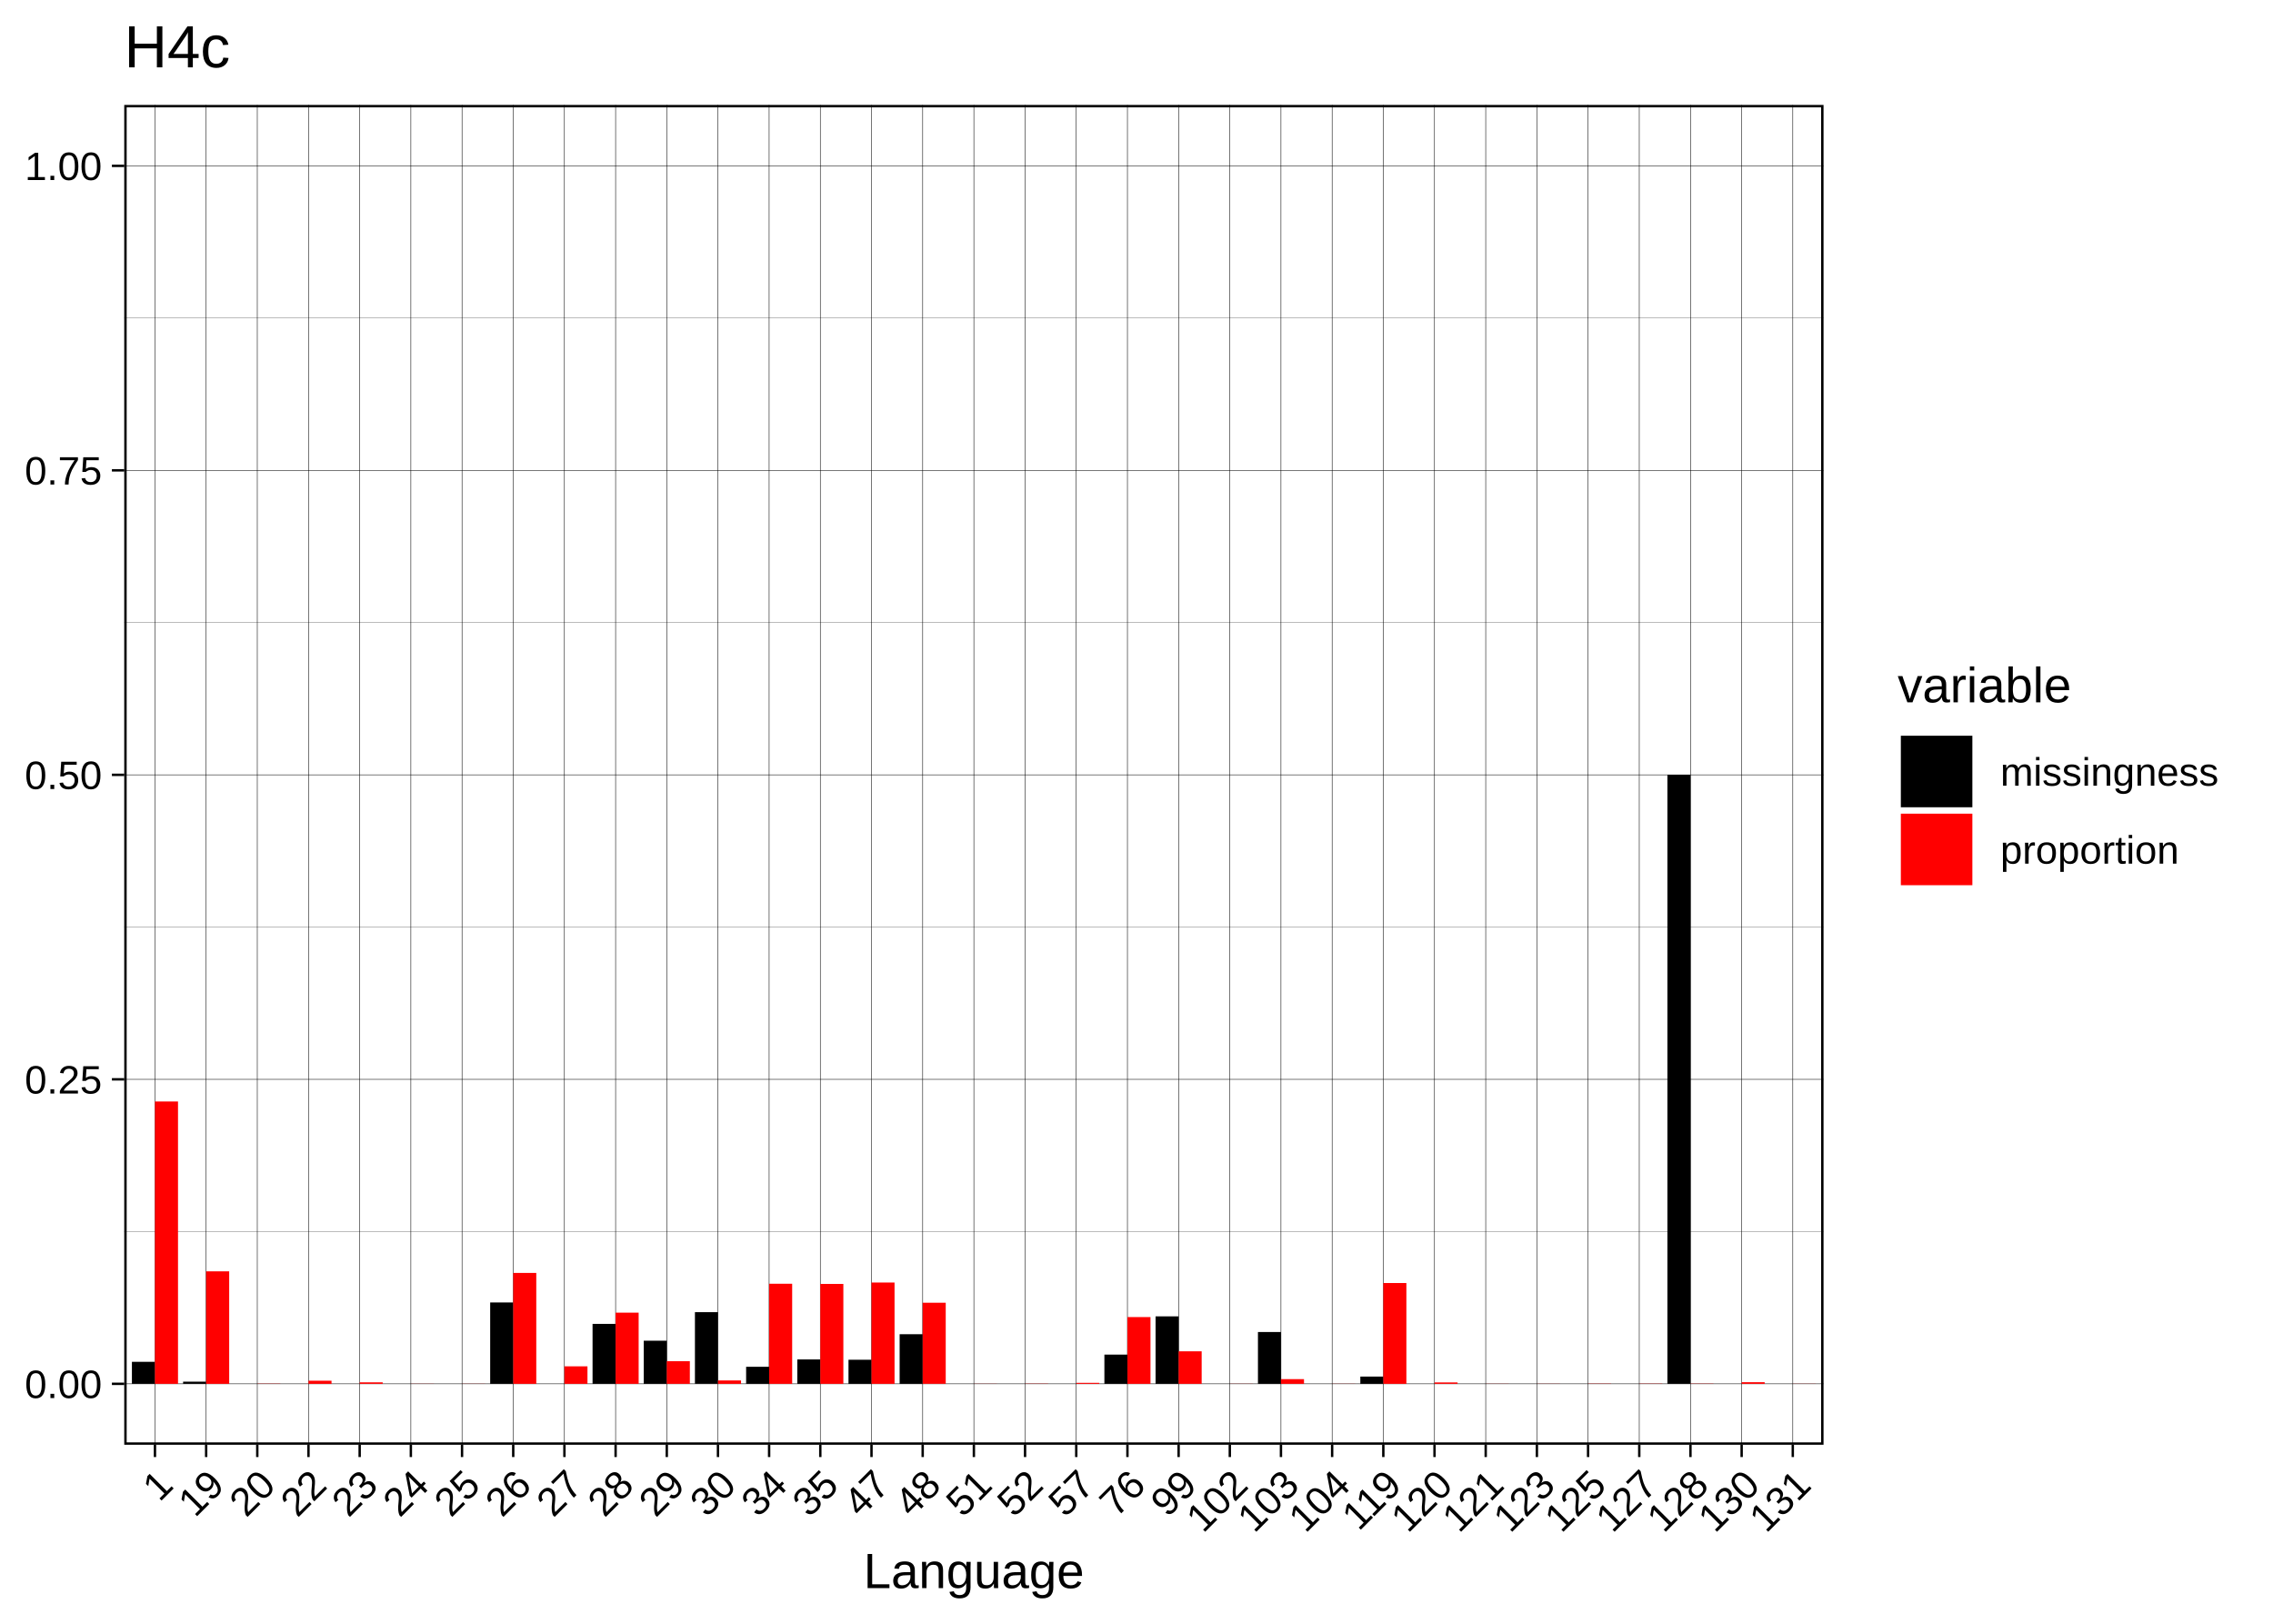
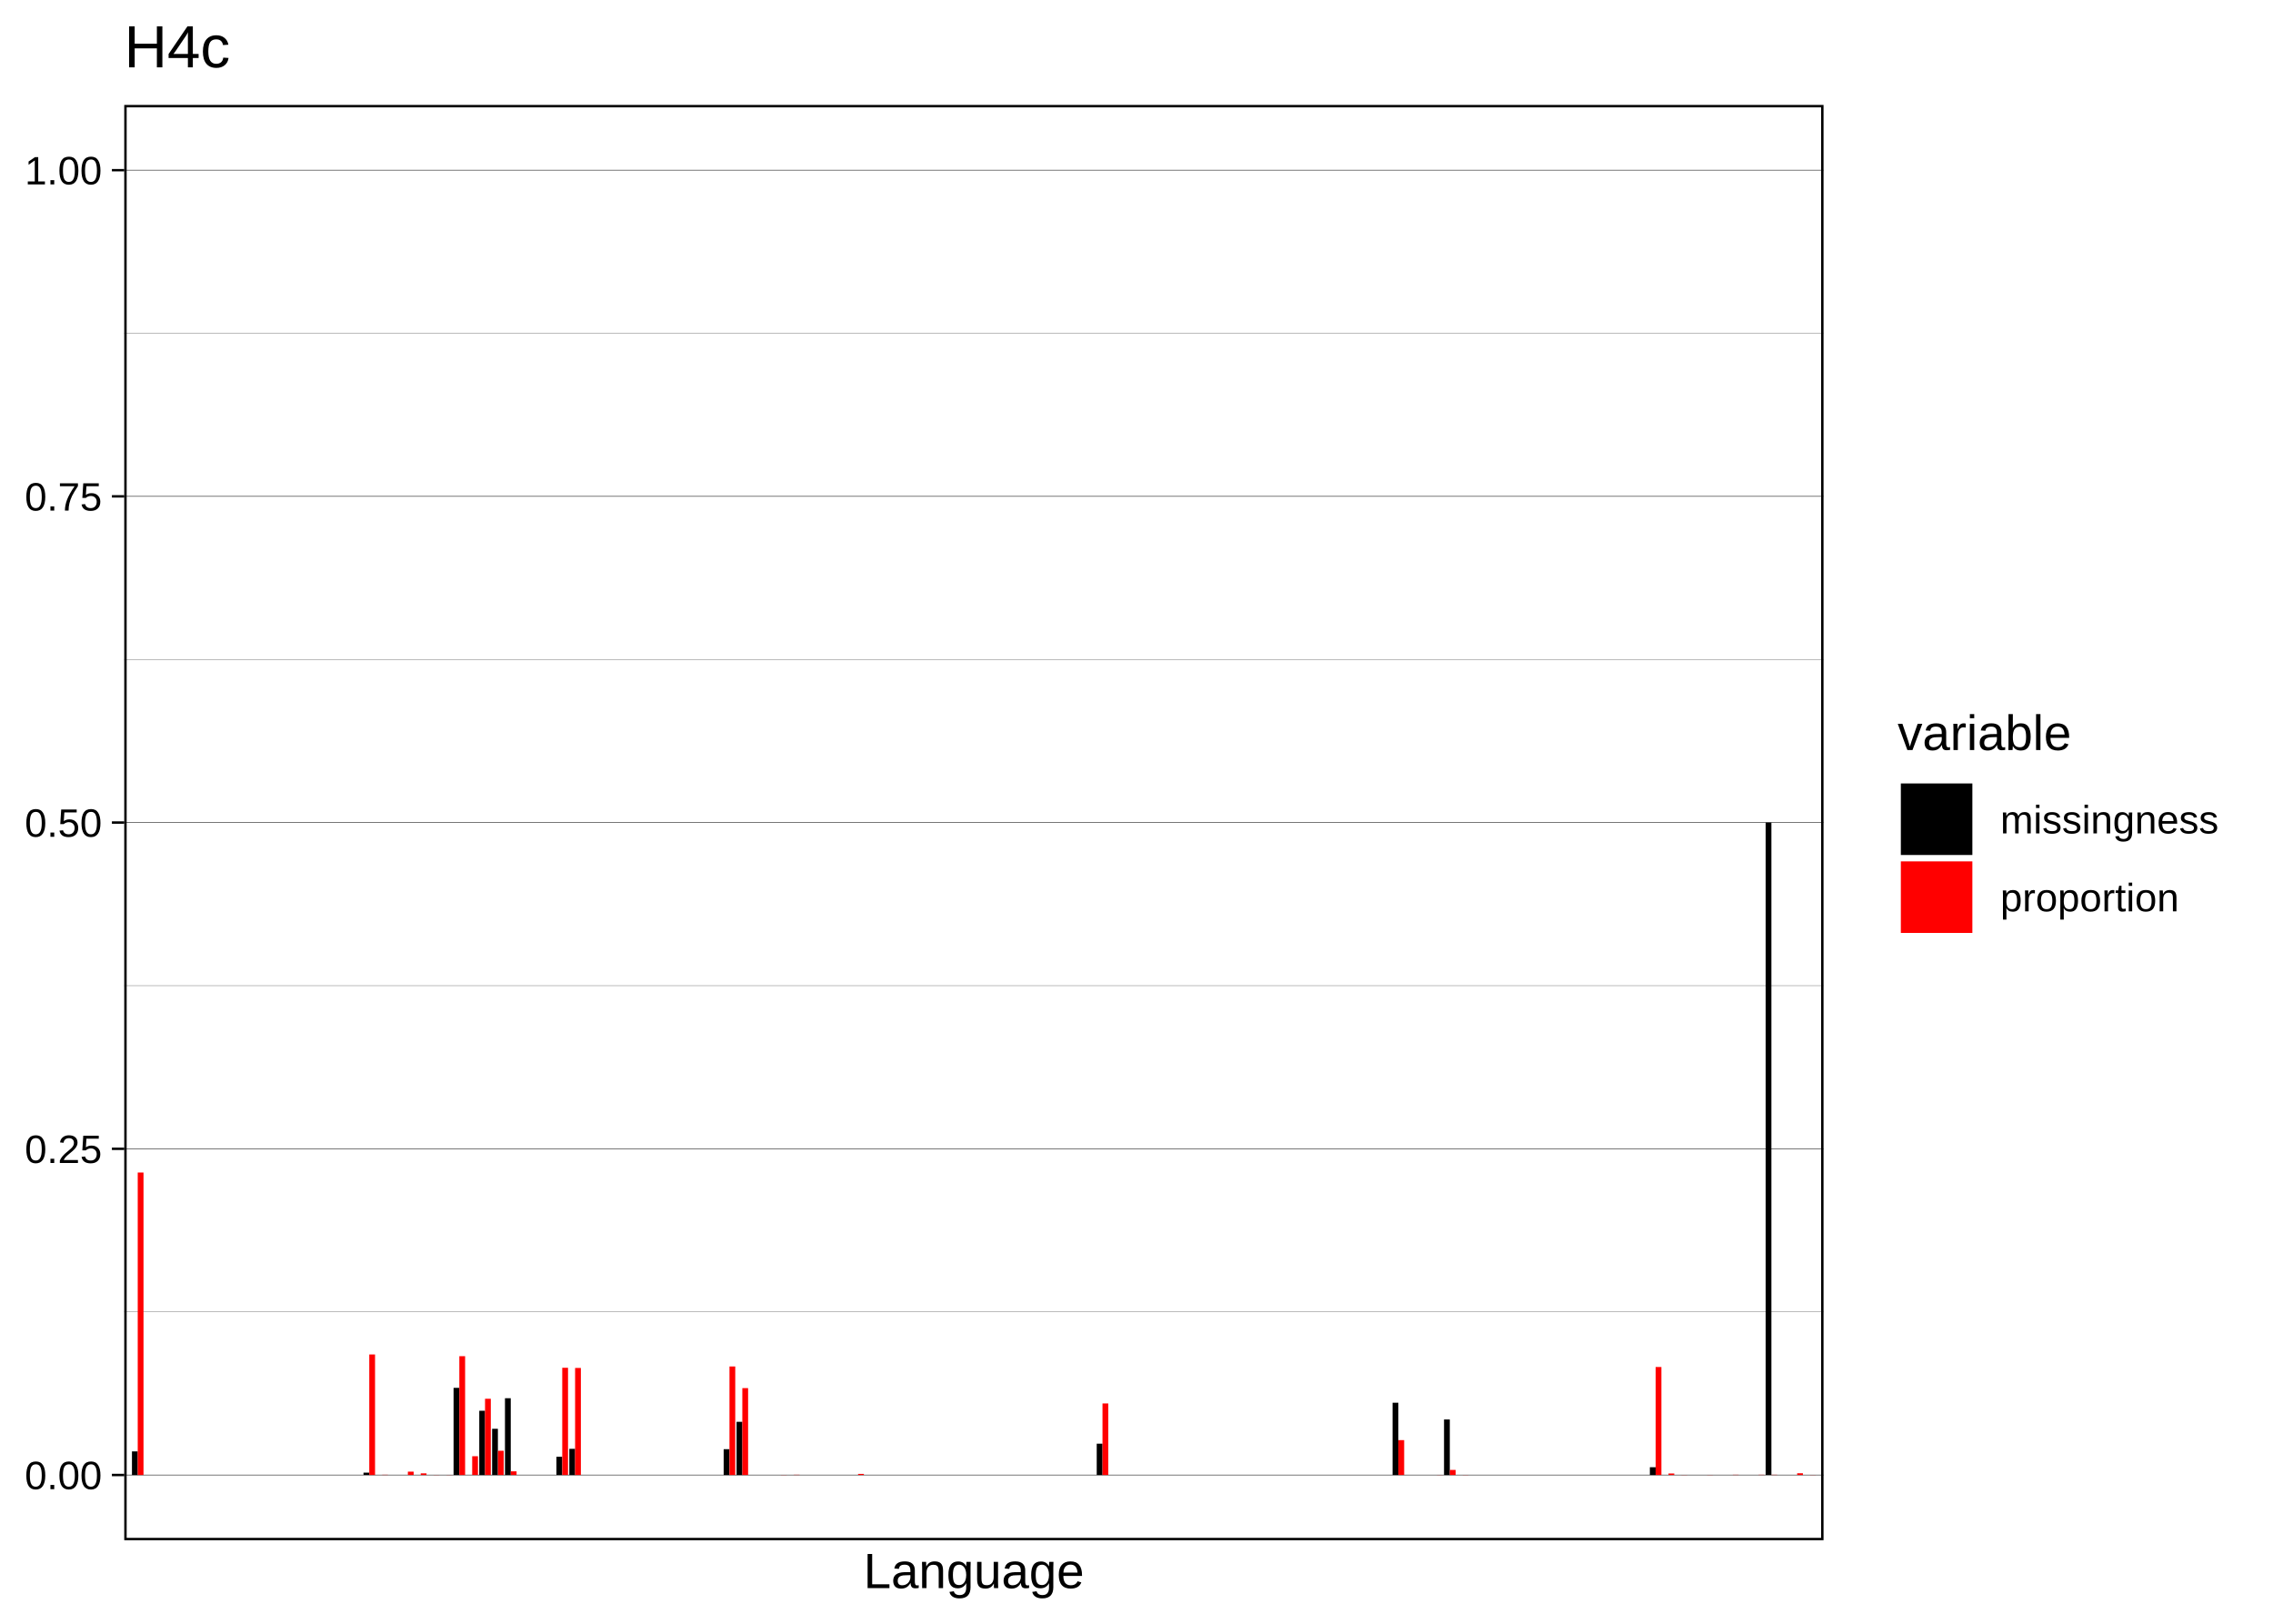
<svg xmlns="http://www.w3.org/2000/svg" class="svglite" width="504.00pt" height="360.00pt" viewBox="0 0 504.00 360.00">
  <defs>
    <style type="text/css">
    .svglite line, .svglite polyline, .svglite polygon, .svglite path, .svglite rect, .svglite circle {
      fill: none;
      stroke: #000000;
      stroke-linecap: round;
      stroke-linejoin: round;
      stroke-miterlimit: 10.00;
    }
    .svglite text {
      white-space: pre;
    }
  </style>
  </defs>
  <rect width="100%" height="100%" style="stroke: none; fill: #FFFFFF;" />
  <defs>
    <clipPath id="cpMC4wMHw1MDQuMDB8MC4wMHwzNjAuMDA=">
      <rect x="0.00" y="0.00" width="504.00" height="360.00" />
    </clipPath>
  </defs>
  <g clip-path="url(#cpMC4wMHw1MDQuMDB8MC4wMHwzNjAuMDA=)">
    <rect x="0" y="0.00" width="504.00" height="360.00" style="stroke-width: 1.07; stroke: #FFFFFF; fill: #FFFFFF;" />
  </g>
  <defs>
-     <clipPath id="cpMjcuNTV8NDA0LjMzfDIzLjI3fDMyMC4zMQ==">
-       <rect x="27.55" y="23.27" width="376.79" height="297.05" />
+     <clipPath id="cpMjcuNTV8NDA0LjMzfDIzLjI3fDM0MS40OA==">
+       <rect x="27.55" y="23.27" width="376.79" height="318.22" />
    </clipPath>
  </defs>
-   <g clip-path="url(#cpMjcuNTV8NDA0LjMzfDIzLjI3fDMyMC4zMQ==)">
-     <rect x="27.55" y="23.27" width="376.79" height="297.05" style="stroke-width: 1.07; stroke: none; fill: #FFFFFF;" />
-     <polyline points="27.55,273.05 404.33,273.05 " style="stroke-width: 0.053; stroke-linecap: butt;" />
-     <polyline points="27.55,205.54 404.33,205.54 " style="stroke-width: 0.053; stroke-linecap: butt;" />
-     <polyline points="27.55,138.03 404.33,138.03 " style="stroke-width: 0.053; stroke-linecap: butt;" />
-     <polyline points="27.55,70.52 404.33,70.52 " style="stroke-width: 0.053; stroke-linecap: butt;" />
-     <polyline points="27.55,306.81 404.33,306.81 " style="stroke-width: 0.11; stroke-linecap: butt;" />
-     <polyline points="27.55,239.30 404.33,239.30 " style="stroke-width: 0.11; stroke-linecap: butt;" />
-     <polyline points="27.55,171.79 404.33,171.79 " style="stroke-width: 0.11; stroke-linecap: butt;" />
-     <polyline points="27.55,104.28 404.33,104.28 " style="stroke-width: 0.11; stroke-linecap: butt;" />
-     <polyline points="27.55,36.77 404.33,36.77 " style="stroke-width: 0.11; stroke-linecap: butt;" />
-     <polyline points="34.36,320.31 34.36,23.27 " style="stroke-width: 0.11; stroke-linecap: butt;" />
-     <polyline points="45.71,320.31 45.71,23.27 " style="stroke-width: 0.11; stroke-linecap: butt;" />
-     <polyline points="57.05,320.31 57.05,23.27 " style="stroke-width: 0.11; stroke-linecap: butt;" />
-     <polyline points="68.40,320.31 68.40,23.27 " style="stroke-width: 0.11; stroke-linecap: butt;" />
-     <polyline points="79.75,320.31 79.75,23.27 " style="stroke-width: 0.11; stroke-linecap: butt;" />
-     <polyline points="91.10,320.31 91.10,23.27 " style="stroke-width: 0.11; stroke-linecap: butt;" />
-     <polyline points="102.45,320.31 102.45,23.27 " style="stroke-width: 0.11; stroke-linecap: butt;" />
-     <polyline points="113.80,320.31 113.80,23.27 " style="stroke-width: 0.11; stroke-linecap: butt;" />
-     <polyline points="125.15,320.31 125.15,23.27 " style="stroke-width: 0.11; stroke-linecap: butt;" />
-     <polyline points="136.50,320.31 136.50,23.27 " style="stroke-width: 0.11; stroke-linecap: butt;" />
-     <polyline points="147.85,320.31 147.85,23.27 " style="stroke-width: 0.11; stroke-linecap: butt;" />
-     <polyline points="159.20,320.31 159.20,23.27 " style="stroke-width: 0.11; stroke-linecap: butt;" />
-     <polyline points="170.54,320.31 170.54,23.27 " style="stroke-width: 0.11; stroke-linecap: butt;" />
-     <polyline points="181.89,320.31 181.89,23.27 " style="stroke-width: 0.11; stroke-linecap: butt;" />
-     <polyline points="193.24,320.31 193.24,23.27 " style="stroke-width: 0.11; stroke-linecap: butt;" />
-     <polyline points="204.59,320.31 204.59,23.27 " style="stroke-width: 0.11; stroke-linecap: butt;" />
-     <polyline points="215.94,320.31 215.94,23.27 " style="stroke-width: 0.11; stroke-linecap: butt;" />
-     <polyline points="227.29,320.31 227.29,23.27 " style="stroke-width: 0.11; stroke-linecap: butt;" />
-     <polyline points="238.64,320.31 238.64,23.27 " style="stroke-width: 0.11; stroke-linecap: butt;" />
-     <polyline points="249.99,320.31 249.99,23.27 " style="stroke-width: 0.11; stroke-linecap: butt;" />
-     <polyline points="261.34,320.31 261.34,23.27 " style="stroke-width: 0.11; stroke-linecap: butt;" />
-     <polyline points="272.69,320.31 272.69,23.27 " style="stroke-width: 0.11; stroke-linecap: butt;" />
-     <polyline points="284.03,320.31 284.03,23.27 " style="stroke-width: 0.11; stroke-linecap: butt;" />
-     <polyline points="295.38,320.31 295.38,23.27 " style="stroke-width: 0.11; stroke-linecap: butt;" />
-     <polyline points="306.73,320.31 306.73,23.27 " style="stroke-width: 0.11; stroke-linecap: butt;" />
-     <polyline points="318.08,320.31 318.08,23.27 " style="stroke-width: 0.11; stroke-linecap: butt;" />
-     <polyline points="329.43,320.31 329.43,23.27 " style="stroke-width: 0.11; stroke-linecap: butt;" />
-     <polyline points="340.78,320.31 340.78,23.27 " style="stroke-width: 0.11; stroke-linecap: butt;" />
-     <polyline points="352.13,320.31 352.13,23.27 " style="stroke-width: 0.11; stroke-linecap: butt;" />
-     <polyline points="363.48,320.31 363.48,23.27 " style="stroke-width: 0.11; stroke-linecap: butt;" />
-     <polyline points="374.83,320.31 374.83,23.27 " style="stroke-width: 0.11; stroke-linecap: butt;" />
-     <polyline points="386.18,320.31 386.18,23.27 " style="stroke-width: 0.11; stroke-linecap: butt;" />
-     <polyline points="397.52,320.31 397.52,23.27 " style="stroke-width: 0.11; stroke-linecap: butt;" />
-     <rect x="244.88" y="300.33" width="5.11" height="6.48" style="stroke-width: 1.07; stroke: none; stroke-linecap: butt; stroke-linejoin: miter; fill: #000000;" />
-     <rect x="256.23" y="291.85" width="5.11" height="14.96" style="stroke-width: 1.07; stroke: none; stroke-linecap: butt; stroke-linejoin: miter; fill: #000000;" />
-     <rect x="278.93" y="295.32" width="5.11" height="11.49" style="stroke-width: 1.07; stroke: none; stroke-linecap: butt; stroke-linejoin: miter; fill: #000000;" />
-     <rect x="29.25" y="301.93" width="5.11" height="4.88" style="stroke-width: 1.07; stroke: none; stroke-linecap: butt; stroke-linejoin: miter; fill: #000000;" />
-     <rect x="40.60" y="306.33" width="5.11" height="0.48" style="stroke-width: 1.07; stroke: none; stroke-linecap: butt; stroke-linejoin: miter; fill: #000000;" />
-     <rect x="324.32" y="306.81" width="5.11" height="0.00" style="stroke-width: 1.07; stroke: none; stroke-linecap: butt; stroke-linejoin: miter; fill: #000000;" />
-     <rect x="347.02" y="306.81" width="5.11" height="0.00" style="stroke-width: 1.07; stroke: none; stroke-linecap: butt; stroke-linejoin: miter; fill: #000000;" />
-     <rect x="74.65" y="306.81" width="5.11" height="0.00" style="stroke-width: 1.07; stroke: none; stroke-linecap: butt; stroke-linejoin: miter; fill: #000000;" />
-     <rect x="358.37" y="306.81" width="5.11" height="0.00" style="stroke-width: 1.07; stroke: none; stroke-linecap: butt; stroke-linejoin: miter; fill: #000000;" />
-     <rect x="335.67" y="306.81" width="5.11" height="0.00" style="stroke-width: 1.07; stroke: none; stroke-linecap: butt; stroke-linejoin: miter; fill: #000000;" />
-     <rect x="108.69" y="288.77" width="5.11" height="18.04" style="stroke-width: 1.07; stroke: none; stroke-linecap: butt; stroke-linejoin: miter; fill: #000000;" />
-     <rect x="222.18" y="306.81" width="5.11" height="0.00" style="stroke-width: 1.07; stroke: none; stroke-linecap: butt; stroke-linejoin: miter; fill: #000000;" />
-     <rect x="210.83" y="306.81" width="5.11" height="0.00" style="stroke-width: 1.07; stroke: none; stroke-linecap: butt; stroke-linejoin: miter; fill: #000000;" />
-     <rect x="369.72" y="171.79" width="5.11" height="135.02" style="stroke-width: 1.07; stroke: none; stroke-linecap: butt; stroke-linejoin: miter; fill: #000000;" />
-     <rect x="233.53" y="306.81" width="5.11" height="0.00" style="stroke-width: 1.07; stroke: none; stroke-linecap: butt; stroke-linejoin: miter; fill: #000000;" />
-     <rect x="290.28" y="306.81" width="5.11" height="0.00" style="stroke-width: 1.07; stroke: none; stroke-linecap: butt; stroke-linejoin: miter; fill: #000000;" />
-     <rect x="63.30" y="306.81" width="5.11" height="0.00" style="stroke-width: 1.07; stroke: none; stroke-linecap: butt; stroke-linejoin: miter; fill: #000000;" />
-     <rect x="381.07" y="306.81" width="5.11" height="0.00" style="stroke-width: 1.07; stroke: none; stroke-linecap: butt; stroke-linejoin: miter; fill: #000000;" />
-     <rect x="392.42" y="306.81" width="5.11" height="0.00" style="stroke-width: 1.07; stroke: none; stroke-linecap: butt; stroke-linejoin: miter; fill: #000000;" />
-     <rect x="97.34" y="306.81" width="5.11" height="0.00" style="stroke-width: 1.07; stroke: none; stroke-linecap: butt; stroke-linejoin: miter; fill: #000000;" />
-     <rect x="85.99" y="306.81" width="5.11" height="0.00" style="stroke-width: 1.07; stroke: none; stroke-linecap: butt; stroke-linejoin: miter; fill: #000000;" />
-     <rect x="51.95" y="306.81" width="5.11" height="0.00" style="stroke-width: 1.07; stroke: none; stroke-linecap: butt; stroke-linejoin: miter; fill: #000000;" />
-     <rect x="267.58" y="306.81" width="5.11" height="0.00" style="stroke-width: 1.07; stroke: none; stroke-linecap: butt; stroke-linejoin: miter; fill: #000000;" />
-     <rect x="312.97" y="306.81" width="5.11" height="0.00" style="stroke-width: 1.07; stroke: none; stroke-linecap: butt; stroke-linejoin: miter; fill: #000000;" />
-     <rect x="301.63" y="305.20" width="5.11" height="1.61" style="stroke-width: 1.07; stroke: none; stroke-linecap: butt; stroke-linejoin: miter; fill: #000000;" />
-     <rect x="188.14" y="301.47" width="5.11" height="5.34" style="stroke-width: 1.07; stroke: none; stroke-linecap: butt; stroke-linejoin: miter; fill: #000000;" />
-     <rect x="120.04" y="306.81" width="5.11" height="0.00" style="stroke-width: 1.07; stroke: none; stroke-linecap: butt; stroke-linejoin: miter; fill: #000000;" />
-     <rect x="199.48" y="295.81" width="5.11" height="11.00" style="stroke-width: 1.07; stroke: none; stroke-linecap: butt; stroke-linejoin: miter; fill: #000000;" />
-     <rect x="131.39" y="293.52" width="5.11" height="13.29" style="stroke-width: 1.07; stroke: none; stroke-linecap: butt; stroke-linejoin: miter; fill: #000000;" />
-     <rect x="142.74" y="297.25" width="5.11" height="9.56" style="stroke-width: 1.07; stroke: none; stroke-linecap: butt; stroke-linejoin: miter; fill: #000000;" />
-     <rect x="154.09" y="290.92" width="5.11" height="15.88" style="stroke-width: 1.07; stroke: none; stroke-linecap: butt; stroke-linejoin: miter; fill: #000000;" />
-     <rect x="165.44" y="303.03" width="5.11" height="3.78" style="stroke-width: 1.07; stroke: none; stroke-linecap: butt; stroke-linejoin: miter; fill: #000000;" />
-     <rect x="176.79" y="301.40" width="5.11" height="5.41" style="stroke-width: 1.07; stroke: none; stroke-linecap: butt; stroke-linejoin: miter; fill: #000000;" />
-     <rect x="249.99" y="292.01" width="5.11" height="14.80" style="stroke-width: 1.07; stroke: none; stroke-linecap: butt; stroke-linejoin: miter; fill: #FF0000;" />
-     <rect x="261.34" y="299.60" width="5.11" height="7.21" style="stroke-width: 1.07; stroke: none; stroke-linecap: butt; stroke-linejoin: miter; fill: #FF0000;" />
-     <rect x="284.03" y="305.77" width="5.11" height="1.04" style="stroke-width: 1.07; stroke: none; stroke-linecap: butt; stroke-linejoin: miter; fill: #FF0000;" />
-     <rect x="34.36" y="244.21" width="5.11" height="62.60" style="stroke-width: 1.07; stroke: none; stroke-linecap: butt; stroke-linejoin: miter; fill: #FF0000;" />
-     <rect x="45.71" y="281.87" width="5.11" height="24.94" style="stroke-width: 1.07; stroke: none; stroke-linecap: butt; stroke-linejoin: miter; fill: #FF0000;" />
-     <rect x="329.43" y="306.79" width="5.11" height="0.022" style="stroke-width: 1.07; stroke: none; stroke-linecap: butt; stroke-linejoin: miter; fill: #FF0000;" />
-     <rect x="352.13" y="306.77" width="5.11" height="0.044" style="stroke-width: 1.07; stroke: none; stroke-linecap: butt; stroke-linejoin: miter; fill: #FF0000;" />
-     <rect x="79.75" y="306.48" width="5.11" height="0.33" style="stroke-width: 1.07; stroke: none; stroke-linecap: butt; stroke-linejoin: miter; fill: #FF0000;" />
-     <rect x="363.48" y="306.77" width="5.11" height="0.044" style="stroke-width: 1.07; stroke: none; stroke-linecap: butt; stroke-linejoin: miter; fill: #FF0000;" />
-     <rect x="340.78" y="306.79" width="5.11" height="0.022" style="stroke-width: 1.07; stroke: none; stroke-linecap: butt; stroke-linejoin: miter; fill: #FF0000;" />
-     <rect x="113.80" y="282.22" width="5.11" height="24.59" style="stroke-width: 1.07; stroke: none; stroke-linecap: butt; stroke-linejoin: miter; fill: #FF0000;" />
-     <rect x="227.29" y="306.77" width="5.11" height="0.044" style="stroke-width: 1.07; stroke: none; stroke-linecap: butt; stroke-linejoin: miter; fill: #FF0000;" />
-     <rect x="215.94" y="306.79" width="5.11" height="0.022" style="stroke-width: 1.07; stroke: none; stroke-linecap: butt; stroke-linejoin: miter; fill: #FF0000;" />
-     <rect x="374.83" y="306.77" width="5.11" height="0.044" style="stroke-width: 1.07; stroke: none; stroke-linecap: butt; stroke-linejoin: miter; fill: #FF0000;" />
-     <rect x="238.64" y="306.59" width="5.11" height="0.22" style="stroke-width: 1.07; stroke: none; stroke-linecap: butt; stroke-linejoin: miter; fill: #FF0000;" />
-     <rect x="295.38" y="306.79" width="5.11" height="0.022" style="stroke-width: 1.07; stroke: none; stroke-linecap: butt; stroke-linejoin: miter; fill: #FF0000;" />
-     <rect x="68.40" y="306.12" width="5.11" height="0.69" style="stroke-width: 1.07; stroke: none; stroke-linecap: butt; stroke-linejoin: miter; fill: #FF0000;" />
-     <rect x="386.18" y="306.45" width="5.11" height="0.36" style="stroke-width: 1.07; stroke: none; stroke-linecap: butt; stroke-linejoin: miter; fill: #FF0000;" />
-     <rect x="397.52" y="306.79" width="5.11" height="0.022" style="stroke-width: 1.07; stroke: none; stroke-linecap: butt; stroke-linejoin: miter; fill: #FF0000;" />
-     <rect x="102.45" y="306.79" width="5.11" height="0.022" style="stroke-width: 1.07; stroke: none; stroke-linecap: butt; stroke-linejoin: miter; fill: #FF0000;" />
-     <rect x="91.10" y="306.79" width="5.11" height="0.022" style="stroke-width: 1.07; stroke: none; stroke-linecap: butt; stroke-linejoin: miter; fill: #FF0000;" />
-     <rect x="57.05" y="306.77" width="5.11" height="0.044" style="stroke-width: 1.07; stroke: none; stroke-linecap: butt; stroke-linejoin: miter; fill: #FF0000;" />
-     <rect x="272.69" y="306.79" width="5.11" height="0.022" style="stroke-width: 1.07; stroke: none; stroke-linecap: butt; stroke-linejoin: miter; fill: #FF0000;" />
-     <rect x="318.08" y="306.50" width="5.11" height="0.31" style="stroke-width: 1.07; stroke: none; stroke-linecap: butt; stroke-linejoin: miter; fill: #FF0000;" />
-     <rect x="306.73" y="284.46" width="5.11" height="22.35" style="stroke-width: 1.07; stroke: none; stroke-linecap: butt; stroke-linejoin: miter; fill: #FF0000;" />
-     <rect x="193.24" y="284.35" width="5.11" height="22.46" style="stroke-width: 1.07; stroke: none; stroke-linecap: butt; stroke-linejoin: miter; fill: #FF0000;" />
-     <rect x="125.15" y="302.93" width="5.11" height="3.88" style="stroke-width: 1.07; stroke: none; stroke-linecap: butt; stroke-linejoin: miter; fill: #FF0000;" />
-     <rect x="204.59" y="288.83" width="5.11" height="17.97" style="stroke-width: 1.07; stroke: none; stroke-linecap: butt; stroke-linejoin: miter; fill: #FF0000;" />
-     <rect x="136.50" y="291.03" width="5.11" height="15.78" style="stroke-width: 1.07; stroke: none; stroke-linecap: butt; stroke-linejoin: miter; fill: #FF0000;" />
-     <rect x="147.85" y="301.79" width="5.11" height="5.02" style="stroke-width: 1.07; stroke: none; stroke-linecap: butt; stroke-linejoin: miter; fill: #FF0000;" />
-     <rect x="159.20" y="306.06" width="5.11" height="0.75" style="stroke-width: 1.07; stroke: none; stroke-linecap: butt; stroke-linejoin: miter; fill: #FF0000;" />
-     <rect x="170.54" y="284.62" width="5.11" height="22.19" style="stroke-width: 1.07; stroke: none; stroke-linecap: butt; stroke-linejoin: miter; fill: #FF0000;" />
-     <rect x="181.89" y="284.66" width="5.11" height="22.15" style="stroke-width: 1.07; stroke: none; stroke-linecap: butt; stroke-linejoin: miter; fill: #FF0000;" />
-     <rect x="27.55" y="23.27" width="376.79" height="297.05" style="stroke-width: 1.07;" />
+   <g clip-path="url(#cpMjcuNTV8NDA0LjMzfDIzLjI3fDM0MS40OA==)">
+     <rect x="27.55" y="23.27" width="376.79" height="318.22" style="stroke-width: 1.07; stroke: none; fill: #FFFFFF;" />
+     <polyline points="27.55,290.86 404.33,290.86 " style="stroke-width: 0.053; stroke-linecap: butt;" />
+     <polyline points="27.55,218.54 404.33,218.54 " style="stroke-width: 0.053; stroke-linecap: butt;" />
+     <polyline points="27.55,146.21 404.33,146.21 " style="stroke-width: 0.053; stroke-linecap: butt;" />
+     <polyline points="27.55,73.89 404.33,73.89 " style="stroke-width: 0.053; stroke-linecap: butt;" />
+     <polyline points="27.55,327.02 404.33,327.02 " style="stroke-width: 0.11; stroke-linecap: butt;" />
+     <polyline points="27.55,254.70 404.33,254.70 " style="stroke-width: 0.11; stroke-linecap: butt;" />
+     <polyline points="27.55,182.37 404.33,182.37 " style="stroke-width: 0.11; stroke-linecap: butt;" />
+     <polyline points="27.55,110.05 404.33,110.05 " style="stroke-width: 0.11; stroke-linecap: butt;" />
+     <polyline points="27.55,37.73 404.33,37.73 " style="stroke-width: 0.11; stroke-linecap: butt;" />
+     <rect x="243.18" y="320.08" width="1.28" height="6.94" style="stroke-width: 1.07; stroke: none; stroke-linecap: butt; stroke-linejoin: miter; fill: #000000;" />
+     <rect x="308.78" y="311.00" width="1.28" height="16.02" style="stroke-width: 1.07; stroke: none; stroke-linecap: butt; stroke-linejoin: miter; fill: #000000;" />
+     <rect x="320.19" y="314.71" width="1.28" height="12.31" style="stroke-width: 1.07; stroke: none; stroke-linecap: butt; stroke-linejoin: miter; fill: #000000;" />
+     <rect x="29.26" y="321.79" width="1.28" height="5.23" style="stroke-width: 1.07; stroke: none; stroke-linecap: butt; stroke-linejoin: miter; fill: #000000;" />
+     <rect x="80.60" y="326.50" width="1.28" height="0.51" style="stroke-width: 1.07; stroke: none; stroke-linecap: butt; stroke-linejoin: miter; fill: #000000;" />
+     <rect x="371.53" y="327.02" width="1.28" height="0.00" style="stroke-width: 1.07; stroke: none; stroke-linecap: butt; stroke-linejoin: miter; fill: #000000;" />
+     <rect x="382.94" y="327.02" width="1.28" height="0.00" style="stroke-width: 1.07; stroke: none; stroke-linecap: butt; stroke-linejoin: miter; fill: #000000;" />
+     <rect x="92.01" y="327.02" width="1.28" height="0.00" style="stroke-width: 1.07; stroke: none; stroke-linecap: butt; stroke-linejoin: miter; fill: #000000;" />
+     <rect x="388.65" y="327.02" width="1.28" height="0.00" style="stroke-width: 1.07; stroke: none; stroke-linecap: butt; stroke-linejoin: miter; fill: #000000;" />
+     <rect x="377.24" y="327.02" width="1.28" height="0.00" style="stroke-width: 1.07; stroke: none; stroke-linecap: butt; stroke-linejoin: miter; fill: #000000;" />
+     <rect x="100.57" y="307.70" width="1.28" height="19.32" style="stroke-width: 1.07; stroke: none; stroke-linecap: butt; stroke-linejoin: miter; fill: #000000;" />
+     <rect x="174.73" y="327.02" width="1.28" height="0.00" style="stroke-width: 1.07; stroke: none; stroke-linecap: butt; stroke-linejoin: miter; fill: #000000;" />
+     <rect x="171.87" y="327.02" width="1.28" height="0.00" style="stroke-width: 1.07; stroke: none; stroke-linecap: butt; stroke-linejoin: miter; fill: #000000;" />
+     <rect x="391.50" y="182.37" width="1.28" height="144.64" style="stroke-width: 1.07; stroke: none; stroke-linecap: butt; stroke-linejoin: miter; fill: #000000;" />
+     <rect x="188.99" y="327.02" width="1.28" height="0.00" style="stroke-width: 1.07; stroke: none; stroke-linecap: butt; stroke-linejoin: miter; fill: #000000;" />
+     <rect x="323.04" y="327.02" width="1.28" height="0.00" style="stroke-width: 1.07; stroke: none; stroke-linecap: butt; stroke-linejoin: miter; fill: #000000;" />
+     <rect x="89.16" y="327.02" width="1.28" height="0.00" style="stroke-width: 1.07; stroke: none; stroke-linecap: butt; stroke-linejoin: miter; fill: #000000;" />
+     <rect x="397.20" y="327.02" width="1.28" height="0.00" style="stroke-width: 1.07; stroke: none; stroke-linecap: butt; stroke-linejoin: miter; fill: #000000;" />
+     <rect x="400.06" y="327.02" width="1.28" height="0.00" style="stroke-width: 1.07; stroke: none; stroke-linecap: butt; stroke-linejoin: miter; fill: #000000;" />
+     <rect x="97.71" y="327.02" width="1.28" height="0.00" style="stroke-width: 1.07; stroke: none; stroke-linecap: butt; stroke-linejoin: miter; fill: #000000;" />
+     <rect x="94.86" y="327.02" width="1.28" height="0.00" style="stroke-width: 1.07; stroke: none; stroke-linecap: butt; stroke-linejoin: miter; fill: #000000;" />
+     <rect x="83.45" y="327.02" width="1.28" height="0.00" style="stroke-width: 1.07; stroke: none; stroke-linecap: butt; stroke-linejoin: miter; fill: #000000;" />
+     <rect x="317.34" y="327.02" width="1.28" height="0.00" style="stroke-width: 1.07; stroke: none; stroke-linecap: butt; stroke-linejoin: miter; fill: #000000;" />
+     <rect x="368.68" y="327.02" width="1.28" height="0.00" style="stroke-width: 1.07; stroke: none; stroke-linecap: butt; stroke-linejoin: miter; fill: #000000;" />
+     <rect x="365.83" y="325.30" width="1.28" height="1.72" style="stroke-width: 1.07; stroke: none; stroke-linecap: butt; stroke-linejoin: miter; fill: #000000;" />
+     <rect x="160.46" y="321.30" width="1.28" height="5.72" style="stroke-width: 1.07; stroke: none; stroke-linecap: butt; stroke-linejoin: miter; fill: #000000;" />
+     <rect x="103.42" y="327.02" width="1.28" height="0.00" style="stroke-width: 1.07; stroke: none; stroke-linecap: butt; stroke-linejoin: miter; fill: #000000;" />
+     <rect x="163.32" y="315.23" width="1.28" height="11.79" style="stroke-width: 1.07; stroke: none; stroke-linecap: butt; stroke-linejoin: miter; fill: #000000;" />
+     <rect x="106.27" y="312.78" width="1.28" height="14.24" style="stroke-width: 1.07; stroke: none; stroke-linecap: butt; stroke-linejoin: miter; fill: #000000;" />
+     <rect x="109.12" y="316.78" width="1.28" height="10.24" style="stroke-width: 1.07; stroke: none; stroke-linecap: butt; stroke-linejoin: miter; fill: #000000;" />
+     <rect x="111.97" y="310.00" width="1.28" height="17.02" style="stroke-width: 1.07; stroke: none; stroke-linecap: butt; stroke-linejoin: miter; fill: #000000;" />
+     <rect x="123.38" y="322.97" width="1.28" height="4.05" style="stroke-width: 1.07; stroke: none; stroke-linecap: butt; stroke-linejoin: miter; fill: #000000;" />
+     <rect x="126.24" y="321.22" width="1.28" height="5.80" style="stroke-width: 1.07; stroke: none; stroke-linecap: butt; stroke-linejoin: miter; fill: #000000;" />
+     <rect x="244.46" y="311.16" width="1.28" height="15.86" style="stroke-width: 1.07; stroke: none; stroke-linecap: butt; stroke-linejoin: miter; fill: #FF0000;" />
+     <rect x="310.07" y="319.29" width="1.28" height="7.73" style="stroke-width: 1.07; stroke: none; stroke-linecap: butt; stroke-linejoin: miter; fill: #FF0000;" />
+     <rect x="321.48" y="325.90" width="1.28" height="1.12" style="stroke-width: 1.07; stroke: none; stroke-linecap: butt; stroke-linejoin: miter; fill: #FF0000;" />
+     <rect x="30.54" y="259.96" width="1.28" height="67.06" style="stroke-width: 1.07; stroke: none; stroke-linecap: butt; stroke-linejoin: miter; fill: #FF0000;" />
+     <rect x="81.88" y="300.30" width="1.28" height="26.72" style="stroke-width: 1.07; stroke: none; stroke-linecap: butt; stroke-linejoin: miter; fill: #FF0000;" />
+     <rect x="372.82" y="327.00" width="1.28" height="0.024" style="stroke-width: 1.07; stroke: none; stroke-linecap: butt; stroke-linejoin: miter; fill: #FF0000;" />
+     <rect x="384.23" y="326.97" width="1.28" height="0.048" style="stroke-width: 1.07; stroke: none; stroke-linecap: butt; stroke-linejoin: miter; fill: #FF0000;" />
+     <rect x="93.29" y="326.66" width="1.28" height="0.36" style="stroke-width: 1.07; stroke: none; stroke-linecap: butt; stroke-linejoin: miter; fill: #FF0000;" />
+     <rect x="389.93" y="326.97" width="1.28" height="0.048" style="stroke-width: 1.07; stroke: none; stroke-linecap: butt; stroke-linejoin: miter; fill: #FF0000;" />
+     <rect x="378.52" y="327.00" width="1.28" height="0.024" style="stroke-width: 1.07; stroke: none; stroke-linecap: butt; stroke-linejoin: miter; fill: #FF0000;" />
+     <rect x="101.85" y="300.68" width="1.28" height="26.34" style="stroke-width: 1.07; stroke: none; stroke-linecap: butt; stroke-linejoin: miter; fill: #FF0000;" />
+     <rect x="176.01" y="326.97" width="1.28" height="0.048" style="stroke-width: 1.07; stroke: none; stroke-linecap: butt; stroke-linejoin: miter; fill: #FF0000;" />
+     <rect x="173.16" y="327.00" width="1.28" height="0.024" style="stroke-width: 1.07; stroke: none; stroke-linecap: butt; stroke-linejoin: miter; fill: #FF0000;" />
+     <rect x="392.78" y="326.97" width="1.28" height="0.048" style="stroke-width: 1.07; stroke: none; stroke-linecap: butt; stroke-linejoin: miter; fill: #FF0000;" />
+     <rect x="190.27" y="326.78" width="1.28" height="0.24" style="stroke-width: 1.07; stroke: none; stroke-linecap: butt; stroke-linejoin: miter; fill: #FF0000;" />
+     <rect x="324.33" y="327.00" width="1.28" height="0.024" style="stroke-width: 1.07; stroke: none; stroke-linecap: butt; stroke-linejoin: miter; fill: #FF0000;" />
+     <rect x="90.44" y="326.28" width="1.28" height="0.74" style="stroke-width: 1.07; stroke: none; stroke-linecap: butt; stroke-linejoin: miter; fill: #FF0000;" />
+     <rect x="398.49" y="326.64" width="1.28" height="0.38" style="stroke-width: 1.07; stroke: none; stroke-linecap: butt; stroke-linejoin: miter; fill: #FF0000;" />
+     <rect x="401.34" y="327.00" width="1.28" height="0.024" style="stroke-width: 1.07; stroke: none; stroke-linecap: butt; stroke-linejoin: miter; fill: #FF0000;" />
+     <rect x="99.00" y="327.00" width="1.28" height="0.024" style="stroke-width: 1.07; stroke: none; stroke-linecap: butt; stroke-linejoin: miter; fill: #FF0000;" />
+     <rect x="96.14" y="327.00" width="1.28" height="0.024" style="stroke-width: 1.07; stroke: none; stroke-linecap: butt; stroke-linejoin: miter; fill: #FF0000;" />
+     <rect x="84.74" y="326.97" width="1.28" height="0.048" style="stroke-width: 1.07; stroke: none; stroke-linecap: butt; stroke-linejoin: miter; fill: #FF0000;" />
+     <rect x="318.62" y="327.00" width="1.28" height="0.024" style="stroke-width: 1.07; stroke: none; stroke-linecap: butt; stroke-linejoin: miter; fill: #FF0000;" />
+     <rect x="369.96" y="326.69" width="1.28" height="0.33" style="stroke-width: 1.07; stroke: none; stroke-linecap: butt; stroke-linejoin: miter; fill: #FF0000;" />
+     <rect x="367.11" y="303.08" width="1.28" height="23.94" style="stroke-width: 1.07; stroke: none; stroke-linecap: butt; stroke-linejoin: miter; fill: #FF0000;" />
+     <rect x="161.75" y="302.96" width="1.28" height="24.06" style="stroke-width: 1.07; stroke: none; stroke-linecap: butt; stroke-linejoin: miter; fill: #FF0000;" />
+     <rect x="104.70" y="322.86" width="1.28" height="4.16" style="stroke-width: 1.07; stroke: none; stroke-linecap: butt; stroke-linejoin: miter; fill: #FF0000;" />
+     <rect x="164.60" y="307.76" width="1.28" height="19.26" style="stroke-width: 1.07; stroke: none; stroke-linecap: butt; stroke-linejoin: miter; fill: #FF0000;" />
+     <rect x="107.55" y="310.12" width="1.28" height="16.90" style="stroke-width: 1.07; stroke: none; stroke-linecap: butt; stroke-linejoin: miter; fill: #FF0000;" />
+     <rect x="110.41" y="321.65" width="1.28" height="5.37" style="stroke-width: 1.07; stroke: none; stroke-linecap: butt; stroke-linejoin: miter; fill: #FF0000;" />
+     <rect x="113.26" y="326.21" width="1.28" height="0.81" style="stroke-width: 1.07; stroke: none; stroke-linecap: butt; stroke-linejoin: miter; fill: #FF0000;" />
+     <rect x="124.67" y="303.25" width="1.28" height="23.77" style="stroke-width: 1.07; stroke: none; stroke-linecap: butt; stroke-linejoin: miter; fill: #FF0000;" />
+     <rect x="127.52" y="303.29" width="1.28" height="23.73" style="stroke-width: 1.07; stroke: none; stroke-linecap: butt; stroke-linejoin: miter; fill: #FF0000;" />
+     <rect x="27.55" y="23.27" width="376.79" height="318.22" style="stroke-width: 1.07;" />
  </g>
  <g clip-path="url(#cpMC4wMHw1MDQuMDB8MC4wMHwzNjAuMDA=)">
-     <text x="22.62" y="309.96" text-anchor="end" style="font-size: 8.80px; font-family: &quot;Arial&quot;;" textLength="17.14px" lengthAdjust="spacingAndGlyphs">0.00</text>
-     <text x="22.62" y="242.45" text-anchor="end" style="font-size: 8.80px; font-family: &quot;Arial&quot;;" textLength="17.14px" lengthAdjust="spacingAndGlyphs">0.25</text>
-     <text x="22.62" y="174.94" text-anchor="end" style="font-size: 8.80px; font-family: &quot;Arial&quot;;" textLength="17.14px" lengthAdjust="spacingAndGlyphs">0.50</text>
-     <text x="22.62" y="107.43" text-anchor="end" style="font-size: 8.80px; font-family: &quot;Arial&quot;;" textLength="17.14px" lengthAdjust="spacingAndGlyphs">0.75</text>
-     <text x="22.62" y="39.92" text-anchor="end" style="font-size: 8.80px; font-family: &quot;Arial&quot;;" textLength="17.14px" lengthAdjust="spacingAndGlyphs">1.00</text>
-     <polyline points="24.81,306.81 27.55,306.81 " style="stroke-width: 0.53; stroke-linecap: butt;" />
-     <polyline points="24.81,239.30 27.55,239.30 " style="stroke-width: 0.53; stroke-linecap: butt;" />
-     <polyline points="24.81,171.79 27.55,171.79 " style="stroke-width: 0.53; stroke-linecap: butt;" />
-     <polyline points="24.81,104.28 27.55,104.28 " style="stroke-width: 0.53; stroke-linecap: butt;" />
-     <polyline points="24.81,36.77 27.55,36.77 " style="stroke-width: 0.53; stroke-linecap: butt;" />
-     <polyline points="34.36,323.05 34.36,320.31 " style="stroke-width: 0.53; stroke-linecap: butt;" />
-     <polyline points="45.71,323.05 45.71,320.31 " style="stroke-width: 0.53; stroke-linecap: butt;" />
-     <polyline points="57.05,323.05 57.05,320.31 " style="stroke-width: 0.53; stroke-linecap: butt;" />
-     <polyline points="68.40,323.05 68.40,320.31 " style="stroke-width: 0.53; stroke-linecap: butt;" />
-     <polyline points="79.75,323.05 79.75,320.31 " style="stroke-width: 0.53; stroke-linecap: butt;" />
-     <polyline points="91.10,323.05 91.10,320.31 " style="stroke-width: 0.53; stroke-linecap: butt;" />
-     <polyline points="102.45,323.05 102.45,320.31 " style="stroke-width: 0.53; stroke-linecap: butt;" />
-     <polyline points="113.80,323.05 113.80,320.31 " style="stroke-width: 0.53; stroke-linecap: butt;" />
-     <polyline points="125.15,323.05 125.15,320.31 " style="stroke-width: 0.53; stroke-linecap: butt;" />
-     <polyline points="136.50,323.05 136.50,320.31 " style="stroke-width: 0.53; stroke-linecap: butt;" />
-     <polyline points="147.85,323.05 147.85,320.31 " style="stroke-width: 0.53; stroke-linecap: butt;" />
-     <polyline points="159.20,323.05 159.20,320.31 " style="stroke-width: 0.53; stroke-linecap: butt;" />
-     <polyline points="170.54,323.05 170.54,320.31 " style="stroke-width: 0.53; stroke-linecap: butt;" />
-     <polyline points="181.89,323.05 181.89,320.31 " style="stroke-width: 0.53; stroke-linecap: butt;" />
-     <polyline points="193.24,323.05 193.24,320.31 " style="stroke-width: 0.53; stroke-linecap: butt;" />
-     <polyline points="204.59,323.05 204.59,320.31 " style="stroke-width: 0.53; stroke-linecap: butt;" />
-     <polyline points="215.94,323.05 215.94,320.31 " style="stroke-width: 0.53; stroke-linecap: butt;" />
-     <polyline points="227.29,323.05 227.29,320.31 " style="stroke-width: 0.53; stroke-linecap: butt;" />
-     <polyline points="238.64,323.05 238.64,320.31 " style="stroke-width: 0.53; stroke-linecap: butt;" />
-     <polyline points="249.99,323.05 249.99,320.31 " style="stroke-width: 0.53; stroke-linecap: butt;" />
-     <polyline points="261.34,323.05 261.34,320.31 " style="stroke-width: 0.53; stroke-linecap: butt;" />
-     <polyline points="272.69,323.05 272.69,320.31 " style="stroke-width: 0.53; stroke-linecap: butt;" />
-     <polyline points="284.03,323.05 284.03,320.31 " style="stroke-width: 0.53; stroke-linecap: butt;" />
-     <polyline points="295.38,323.05 295.38,320.31 " style="stroke-width: 0.53; stroke-linecap: butt;" />
-     <polyline points="306.73,323.05 306.73,320.31 " style="stroke-width: 0.53; stroke-linecap: butt;" />
-     <polyline points="318.08,323.05 318.08,320.31 " style="stroke-width: 0.53; stroke-linecap: butt;" />
-     <polyline points="329.43,323.05 329.43,320.31 " style="stroke-width: 0.53; stroke-linecap: butt;" />
-     <polyline points="340.78,323.05 340.78,320.31 " style="stroke-width: 0.53; stroke-linecap: butt;" />
-     <polyline points="352.13,323.05 352.13,320.31 " style="stroke-width: 0.53; stroke-linecap: butt;" />
-     <polyline points="363.48,323.05 363.48,320.31 " style="stroke-width: 0.53; stroke-linecap: butt;" />
-     <polyline points="374.83,323.05 374.83,320.31 " style="stroke-width: 0.53; stroke-linecap: butt;" />
-     <polyline points="386.18,323.05 386.18,320.31 " style="stroke-width: 0.53; stroke-linecap: butt;" />
-     <polyline points="397.52,323.05 397.52,320.31 " style="stroke-width: 0.53; stroke-linecap: butt;" />
-     <text transform="translate(38.81,329.70) rotate(-45)" text-anchor="end" style="font-size: 8.80px; font-family: &quot;Arial&quot;;" textLength="4.90px" lengthAdjust="spacingAndGlyphs">1</text>
-     <text transform="translate(50.16,329.70) rotate(-45)" text-anchor="end" style="font-size: 8.80px; font-family: &quot;Arial&quot;;" textLength="9.79px" lengthAdjust="spacingAndGlyphs">19</text>
-     <text transform="translate(61.51,329.70) rotate(-45)" text-anchor="end" style="font-size: 8.80px; font-family: &quot;Arial&quot;;" textLength="9.79px" lengthAdjust="spacingAndGlyphs">20</text>
-     <text transform="translate(72.86,329.70) rotate(-45)" text-anchor="end" style="font-size: 8.80px; font-family: &quot;Arial&quot;;" textLength="9.79px" lengthAdjust="spacingAndGlyphs">22</text>
-     <text transform="translate(84.21,329.70) rotate(-45)" text-anchor="end" style="font-size: 8.80px; font-family: &quot;Arial&quot;;" textLength="9.79px" lengthAdjust="spacingAndGlyphs">23</text>
-     <text transform="translate(95.56,329.70) rotate(-45)" text-anchor="end" style="font-size: 8.80px; font-family: &quot;Arial&quot;;" textLength="9.79px" lengthAdjust="spacingAndGlyphs">24</text>
-     <text transform="translate(106.91,329.70) rotate(-45)" text-anchor="end" style="font-size: 8.80px; font-family: &quot;Arial&quot;;" textLength="9.79px" lengthAdjust="spacingAndGlyphs">25</text>
-     <text transform="translate(118.25,329.70) rotate(-45)" text-anchor="end" style="font-size: 8.80px; font-family: &quot;Arial&quot;;" textLength="9.79px" lengthAdjust="spacingAndGlyphs">26</text>
-     <text transform="translate(129.60,329.70) rotate(-45)" text-anchor="end" style="font-size: 8.80px; font-family: &quot;Arial&quot;;" textLength="9.79px" lengthAdjust="spacingAndGlyphs">27</text>
-     <text transform="translate(140.95,329.70) rotate(-45)" text-anchor="end" style="font-size: 8.80px; font-family: &quot;Arial&quot;;" textLength="9.79px" lengthAdjust="spacingAndGlyphs">28</text>
-     <text transform="translate(152.30,329.70) rotate(-45)" text-anchor="end" style="font-size: 8.80px; font-family: &quot;Arial&quot;;" textLength="9.79px" lengthAdjust="spacingAndGlyphs">29</text>
-     <text transform="translate(163.65,329.70) rotate(-45)" text-anchor="end" style="font-size: 8.80px; font-family: &quot;Arial&quot;;" textLength="9.79px" lengthAdjust="spacingAndGlyphs">30</text>
-     <text transform="translate(175.00,329.70) rotate(-45)" text-anchor="end" style="font-size: 8.80px; font-family: &quot;Arial&quot;;" textLength="9.79px" lengthAdjust="spacingAndGlyphs">34</text>
-     <text transform="translate(186.35,329.70) rotate(-45)" text-anchor="end" style="font-size: 8.80px; font-family: &quot;Arial&quot;;" textLength="9.79px" lengthAdjust="spacingAndGlyphs">35</text>
-     <text transform="translate(197.70,329.70) rotate(-45)" text-anchor="end" style="font-size: 8.80px; font-family: &quot;Arial&quot;;" textLength="9.79px" lengthAdjust="spacingAndGlyphs">47</text>
-     <text transform="translate(209.05,329.70) rotate(-45)" text-anchor="end" style="font-size: 8.80px; font-family: &quot;Arial&quot;;" textLength="9.79px" lengthAdjust="spacingAndGlyphs">48</text>
-     <text transform="translate(220.40,329.70) rotate(-45)" text-anchor="end" style="font-size: 8.80px; font-family: &quot;Arial&quot;;" textLength="9.79px" lengthAdjust="spacingAndGlyphs">51</text>
-     <text transform="translate(231.74,329.70) rotate(-45)" text-anchor="end" style="font-size: 8.80px; font-family: &quot;Arial&quot;;" textLength="9.79px" lengthAdjust="spacingAndGlyphs">52</text>
-     <text transform="translate(243.09,329.70) rotate(-45)" text-anchor="end" style="font-size: 8.80px; font-family: &quot;Arial&quot;;" textLength="9.79px" lengthAdjust="spacingAndGlyphs">57</text>
-     <text transform="translate(254.44,329.70) rotate(-45)" text-anchor="end" style="font-size: 8.80px; font-family: &quot;Arial&quot;;" textLength="9.79px" lengthAdjust="spacingAndGlyphs">76</text>
-     <text transform="translate(265.79,329.70) rotate(-45)" text-anchor="end" style="font-size: 8.80px; font-family: &quot;Arial&quot;;" textLength="9.79px" lengthAdjust="spacingAndGlyphs">99</text>
-     <text transform="translate(277.14,329.70) rotate(-45)" text-anchor="end" style="font-size: 8.80px; font-family: &quot;Arial&quot;;" textLength="14.69px" lengthAdjust="spacingAndGlyphs">102</text>
-     <text transform="translate(288.49,329.70) rotate(-45)" text-anchor="end" style="font-size: 8.80px; font-family: &quot;Arial&quot;;" textLength="14.69px" lengthAdjust="spacingAndGlyphs">103</text>
-     <text transform="translate(299.84,329.70) rotate(-45)" text-anchor="end" style="font-size: 8.80px; font-family: &quot;Arial&quot;;" textLength="14.69px" lengthAdjust="spacingAndGlyphs">104</text>
-     <text transform="translate(311.19,329.70) rotate(-45)" text-anchor="end" style="font-size: 8.80px; font-family: &quot;Arial&quot;;" textLength="14.03px" lengthAdjust="spacingAndGlyphs">119</text>
-     <text transform="translate(322.54,329.70) rotate(-45)" text-anchor="end" style="font-size: 8.80px; font-family: &quot;Arial&quot;;" textLength="14.69px" lengthAdjust="spacingAndGlyphs">120</text>
-     <text transform="translate(333.89,329.70) rotate(-45)" text-anchor="end" style="font-size: 8.80px; font-family: &quot;Arial&quot;;" textLength="14.69px" lengthAdjust="spacingAndGlyphs">121</text>
-     <text transform="translate(345.23,329.70) rotate(-45)" text-anchor="end" style="font-size: 8.80px; font-family: &quot;Arial&quot;;" textLength="14.69px" lengthAdjust="spacingAndGlyphs">123</text>
-     <text transform="translate(356.58,329.70) rotate(-45)" text-anchor="end" style="font-size: 8.80px; font-family: &quot;Arial&quot;;" textLength="14.69px" lengthAdjust="spacingAndGlyphs">125</text>
-     <text transform="translate(367.93,329.70) rotate(-45)" text-anchor="end" style="font-size: 8.80px; font-family: &quot;Arial&quot;;" textLength="14.69px" lengthAdjust="spacingAndGlyphs">127</text>
-     <text transform="translate(379.28,329.70) rotate(-45)" text-anchor="end" style="font-size: 8.80px; font-family: &quot;Arial&quot;;" textLength="14.69px" lengthAdjust="spacingAndGlyphs">128</text>
-     <text transform="translate(390.63,329.70) rotate(-45)" text-anchor="end" style="font-size: 8.80px; font-family: &quot;Arial&quot;;" textLength="14.69px" lengthAdjust="spacingAndGlyphs">130</text>
-     <text transform="translate(401.98,329.70) rotate(-45)" text-anchor="end" style="font-size: 8.80px; font-family: &quot;Arial&quot;;" textLength="14.69px" lengthAdjust="spacingAndGlyphs">131</text>
+     <text x="22.62" y="330.17" text-anchor="end" style="font-size: 8.80px; font-family: &quot;Arial&quot;;" textLength="17.14px" lengthAdjust="spacingAndGlyphs">0.00</text>
+     <text x="22.62" y="257.85" text-anchor="end" style="font-size: 8.80px; font-family: &quot;Arial&quot;;" textLength="17.14px" lengthAdjust="spacingAndGlyphs">0.25</text>
+     <text x="22.62" y="185.52" text-anchor="end" style="font-size: 8.80px; font-family: &quot;Arial&quot;;" textLength="17.14px" lengthAdjust="spacingAndGlyphs">0.50</text>
+     <text x="22.62" y="113.20" text-anchor="end" style="font-size: 8.80px; font-family: &quot;Arial&quot;;" textLength="17.14px" lengthAdjust="spacingAndGlyphs">0.75</text>
+     <text x="22.62" y="40.88" text-anchor="end" style="font-size: 8.80px; font-family: &quot;Arial&quot;;" textLength="17.14px" lengthAdjust="spacingAndGlyphs">1.00</text>
+     <polyline points="24.81,327.02 27.55,327.02 " style="stroke-width: 0.53; stroke-linecap: butt;" />
+     <polyline points="24.81,254.70 27.55,254.70 " style="stroke-width: 0.53; stroke-linecap: butt;" />
+     <polyline points="24.81,182.37 27.55,182.37 " style="stroke-width: 0.53; stroke-linecap: butt;" />
+     <polyline points="24.81,110.05 27.55,110.05 " style="stroke-width: 0.53; stroke-linecap: butt;" />
+     <polyline points="24.81,37.73 27.55,37.73 " style="stroke-width: 0.53; stroke-linecap: butt;" />
    <text x="215.94" y="352.10" text-anchor="middle" style="font-size: 11.00px; font-family: &quot;Arial&quot;;" textLength="48.96px" lengthAdjust="spacingAndGlyphs">Language</text>
-     <rect x="415.29" y="141.13" width="83.23" height="61.32" style="stroke-width: 1.07; stroke: none; fill: #FFFFFF;" />
-     <text x="420.77" y="155.71" style="font-size: 11.00px; font-family: &quot;Arial&quot;;" textLength="38.53px" lengthAdjust="spacingAndGlyphs">variable</text>
-     <rect x="420.77" y="162.41" width="17.28" height="17.28" style="stroke-width: 1.07; stroke: none; fill: #FFFFFF;" />
-     <rect x="421.48" y="163.12" width="15.86" height="15.86" style="stroke-width: 1.07; stroke: none; stroke-linecap: butt; stroke-linejoin: miter; fill: #000000;" />
-     <rect x="420.77" y="179.69" width="17.28" height="17.28" style="stroke-width: 1.07; stroke: none; fill: #FFFFFF;" />
-     <rect x="421.48" y="180.40" width="15.86" height="15.86" style="stroke-width: 1.07; stroke: none; stroke-linecap: butt; stroke-linejoin: miter; fill: #FF0000;" />
-     <text x="443.53" y="174.20" style="font-size: 8.80px; font-family: &quot;Arial&quot;;" textLength="48.41px" lengthAdjust="spacingAndGlyphs">missingness</text>
-     <text x="443.53" y="191.48" style="font-size: 8.80px; font-family: &quot;Arial&quot;;" textLength="39.64px" lengthAdjust="spacingAndGlyphs">proportion</text>
+     <rect x="415.29" y="151.72" width="83.23" height="61.32" style="stroke-width: 1.07; stroke: none; fill: #FFFFFF;" />
+     <text x="420.77" y="166.29" style="font-size: 11.00px; font-family: &quot;Arial&quot;;" textLength="38.53px" lengthAdjust="spacingAndGlyphs">variable</text>
+     <rect x="420.77" y="172.99" width="17.28" height="17.28" style="stroke-width: 1.07; stroke: none; fill: #FFFFFF;" />
+     <rect x="421.48" y="173.70" width="15.86" height="15.86" style="stroke-width: 1.07; stroke: none; stroke-linecap: butt; stroke-linejoin: miter; fill: #000000;" />
+     <rect x="420.77" y="190.27" width="17.28" height="17.28" style="stroke-width: 1.07; stroke: none; fill: #FFFFFF;" />
+     <rect x="421.48" y="190.98" width="15.86" height="15.86" style="stroke-width: 1.07; stroke: none; stroke-linecap: butt; stroke-linejoin: miter; fill: #FF0000;" />
+     <text x="443.53" y="184.78" style="font-size: 8.80px; font-family: &quot;Arial&quot;;" textLength="48.41px" lengthAdjust="spacingAndGlyphs">missingness</text>
+     <text x="443.53" y="202.06" style="font-size: 8.80px; font-family: &quot;Arial&quot;;" textLength="39.64px" lengthAdjust="spacingAndGlyphs">proportion</text>
    <text x="27.55" y="14.93" style="font-size: 13.20px; font-family: &quot;Arial&quot;;" textLength="23.46px" lengthAdjust="spacingAndGlyphs">H4c</text>
  </g>
</svg>
